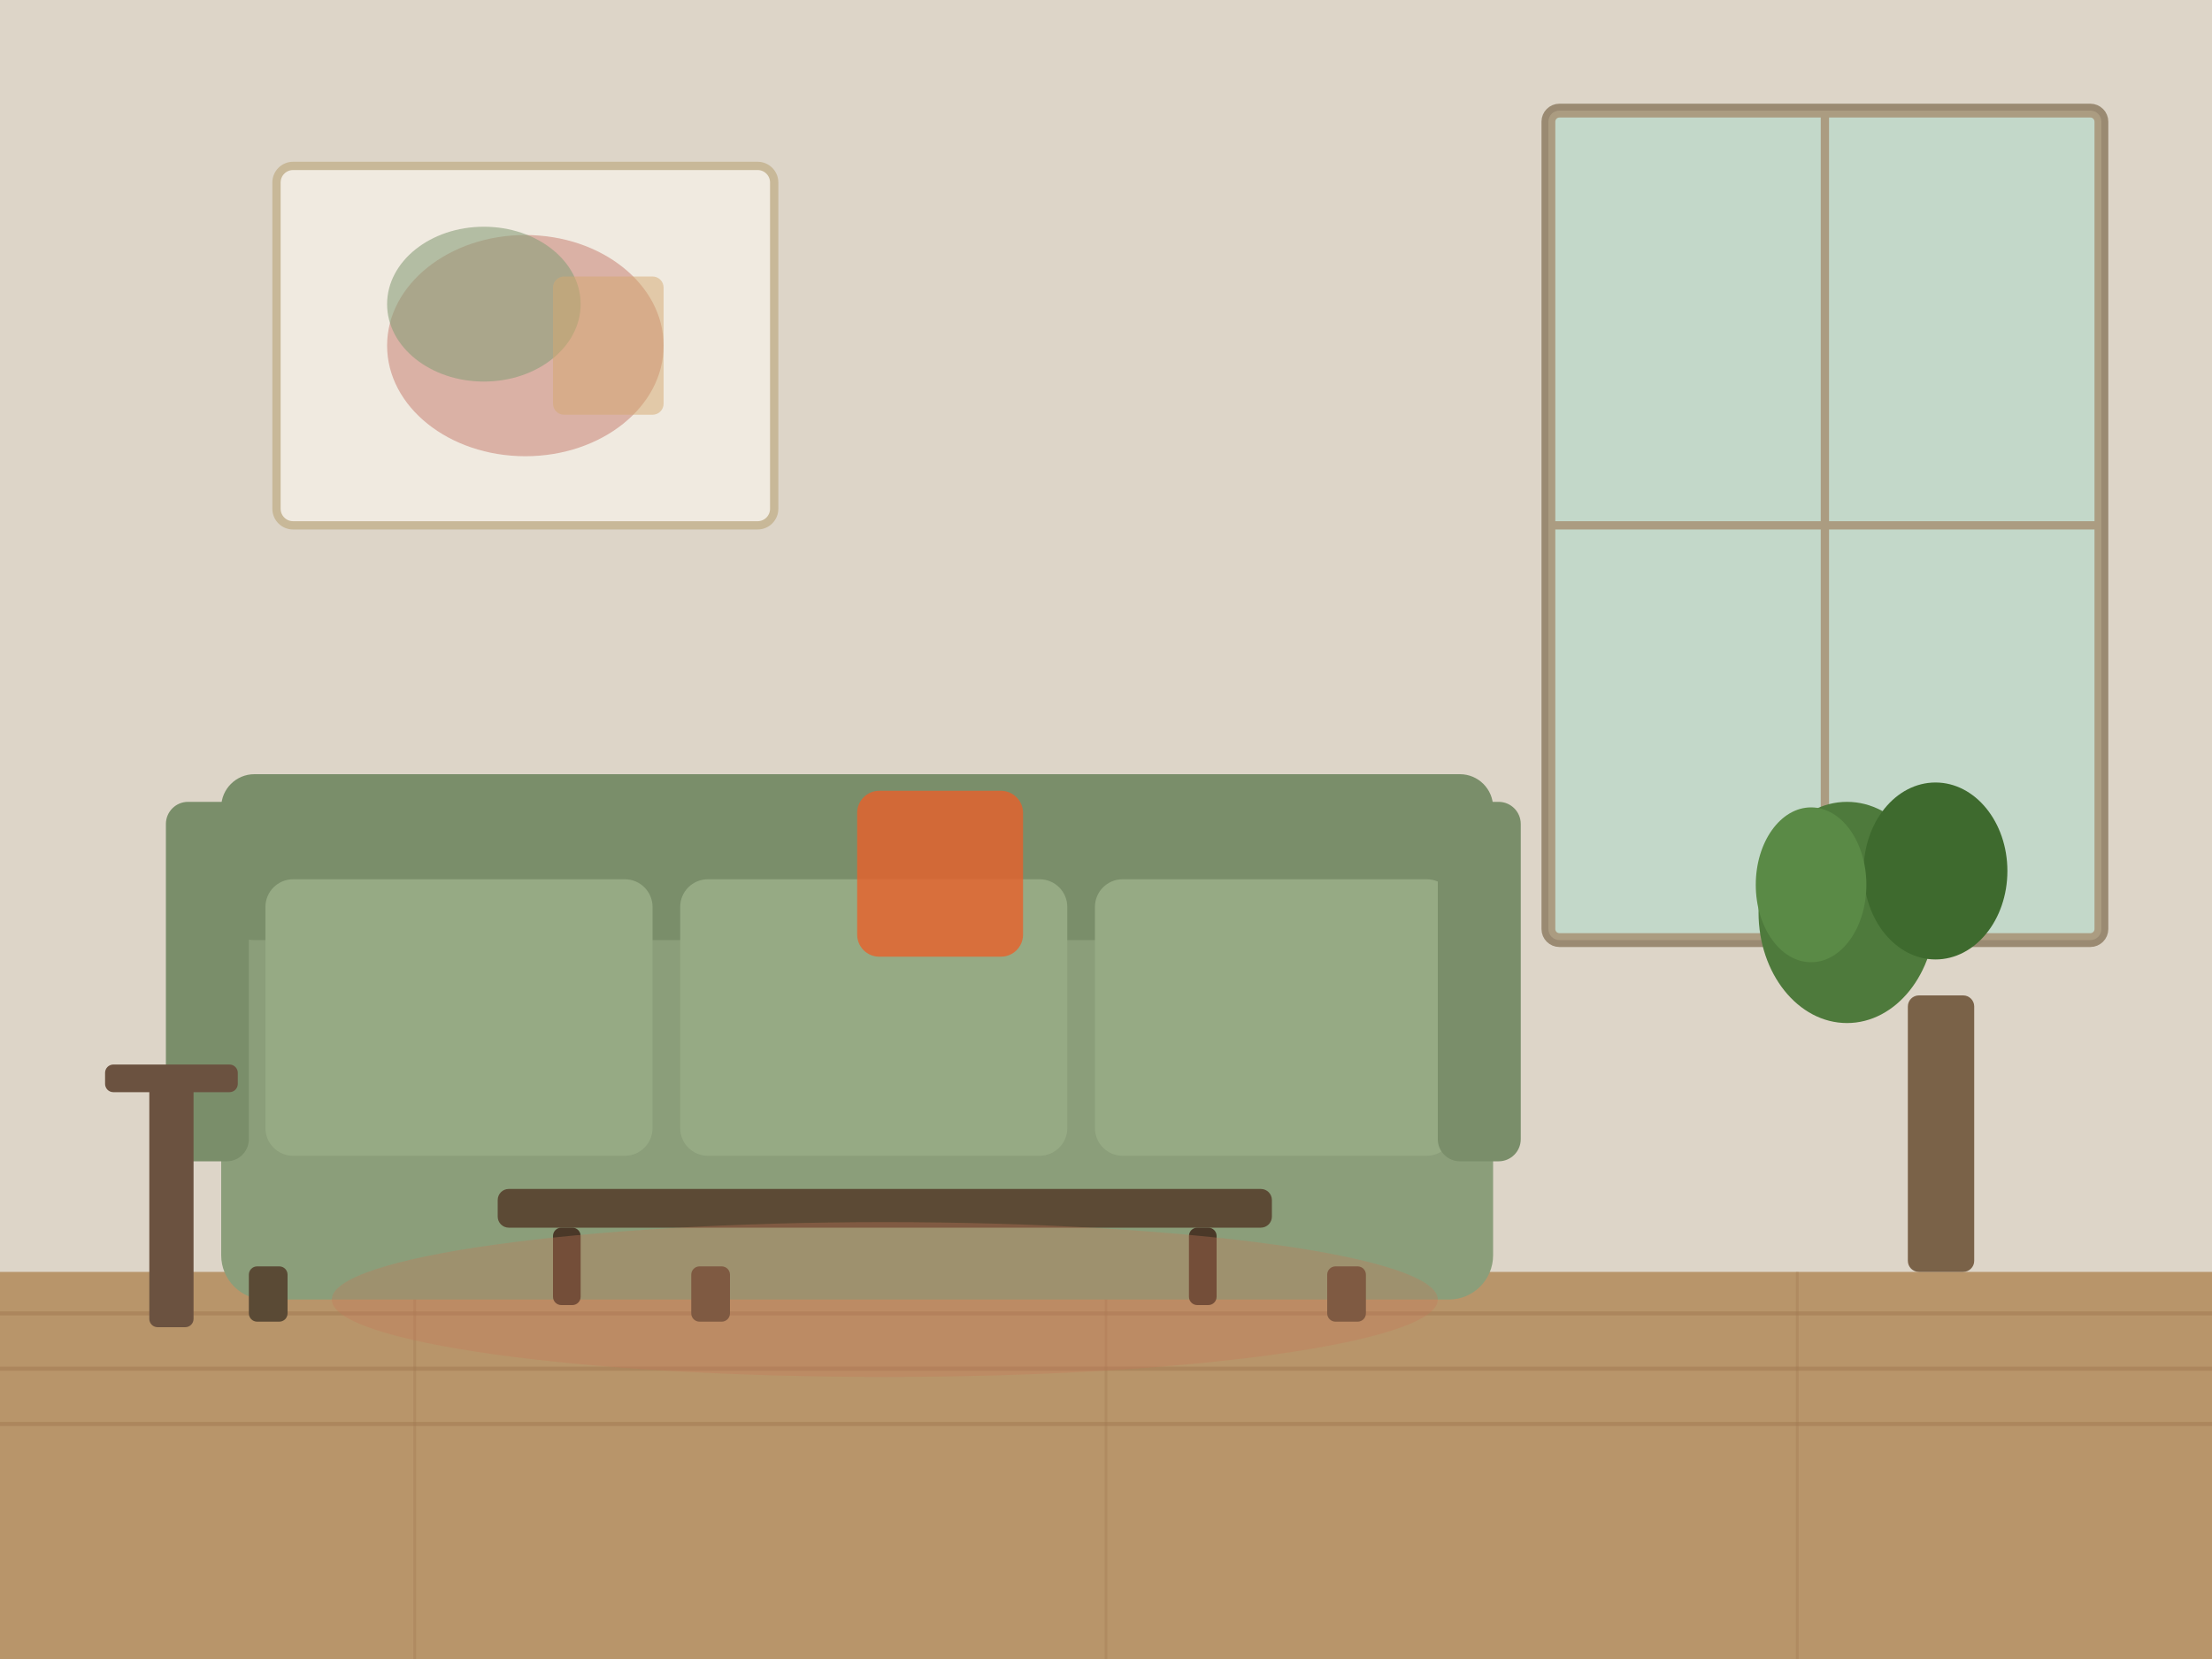
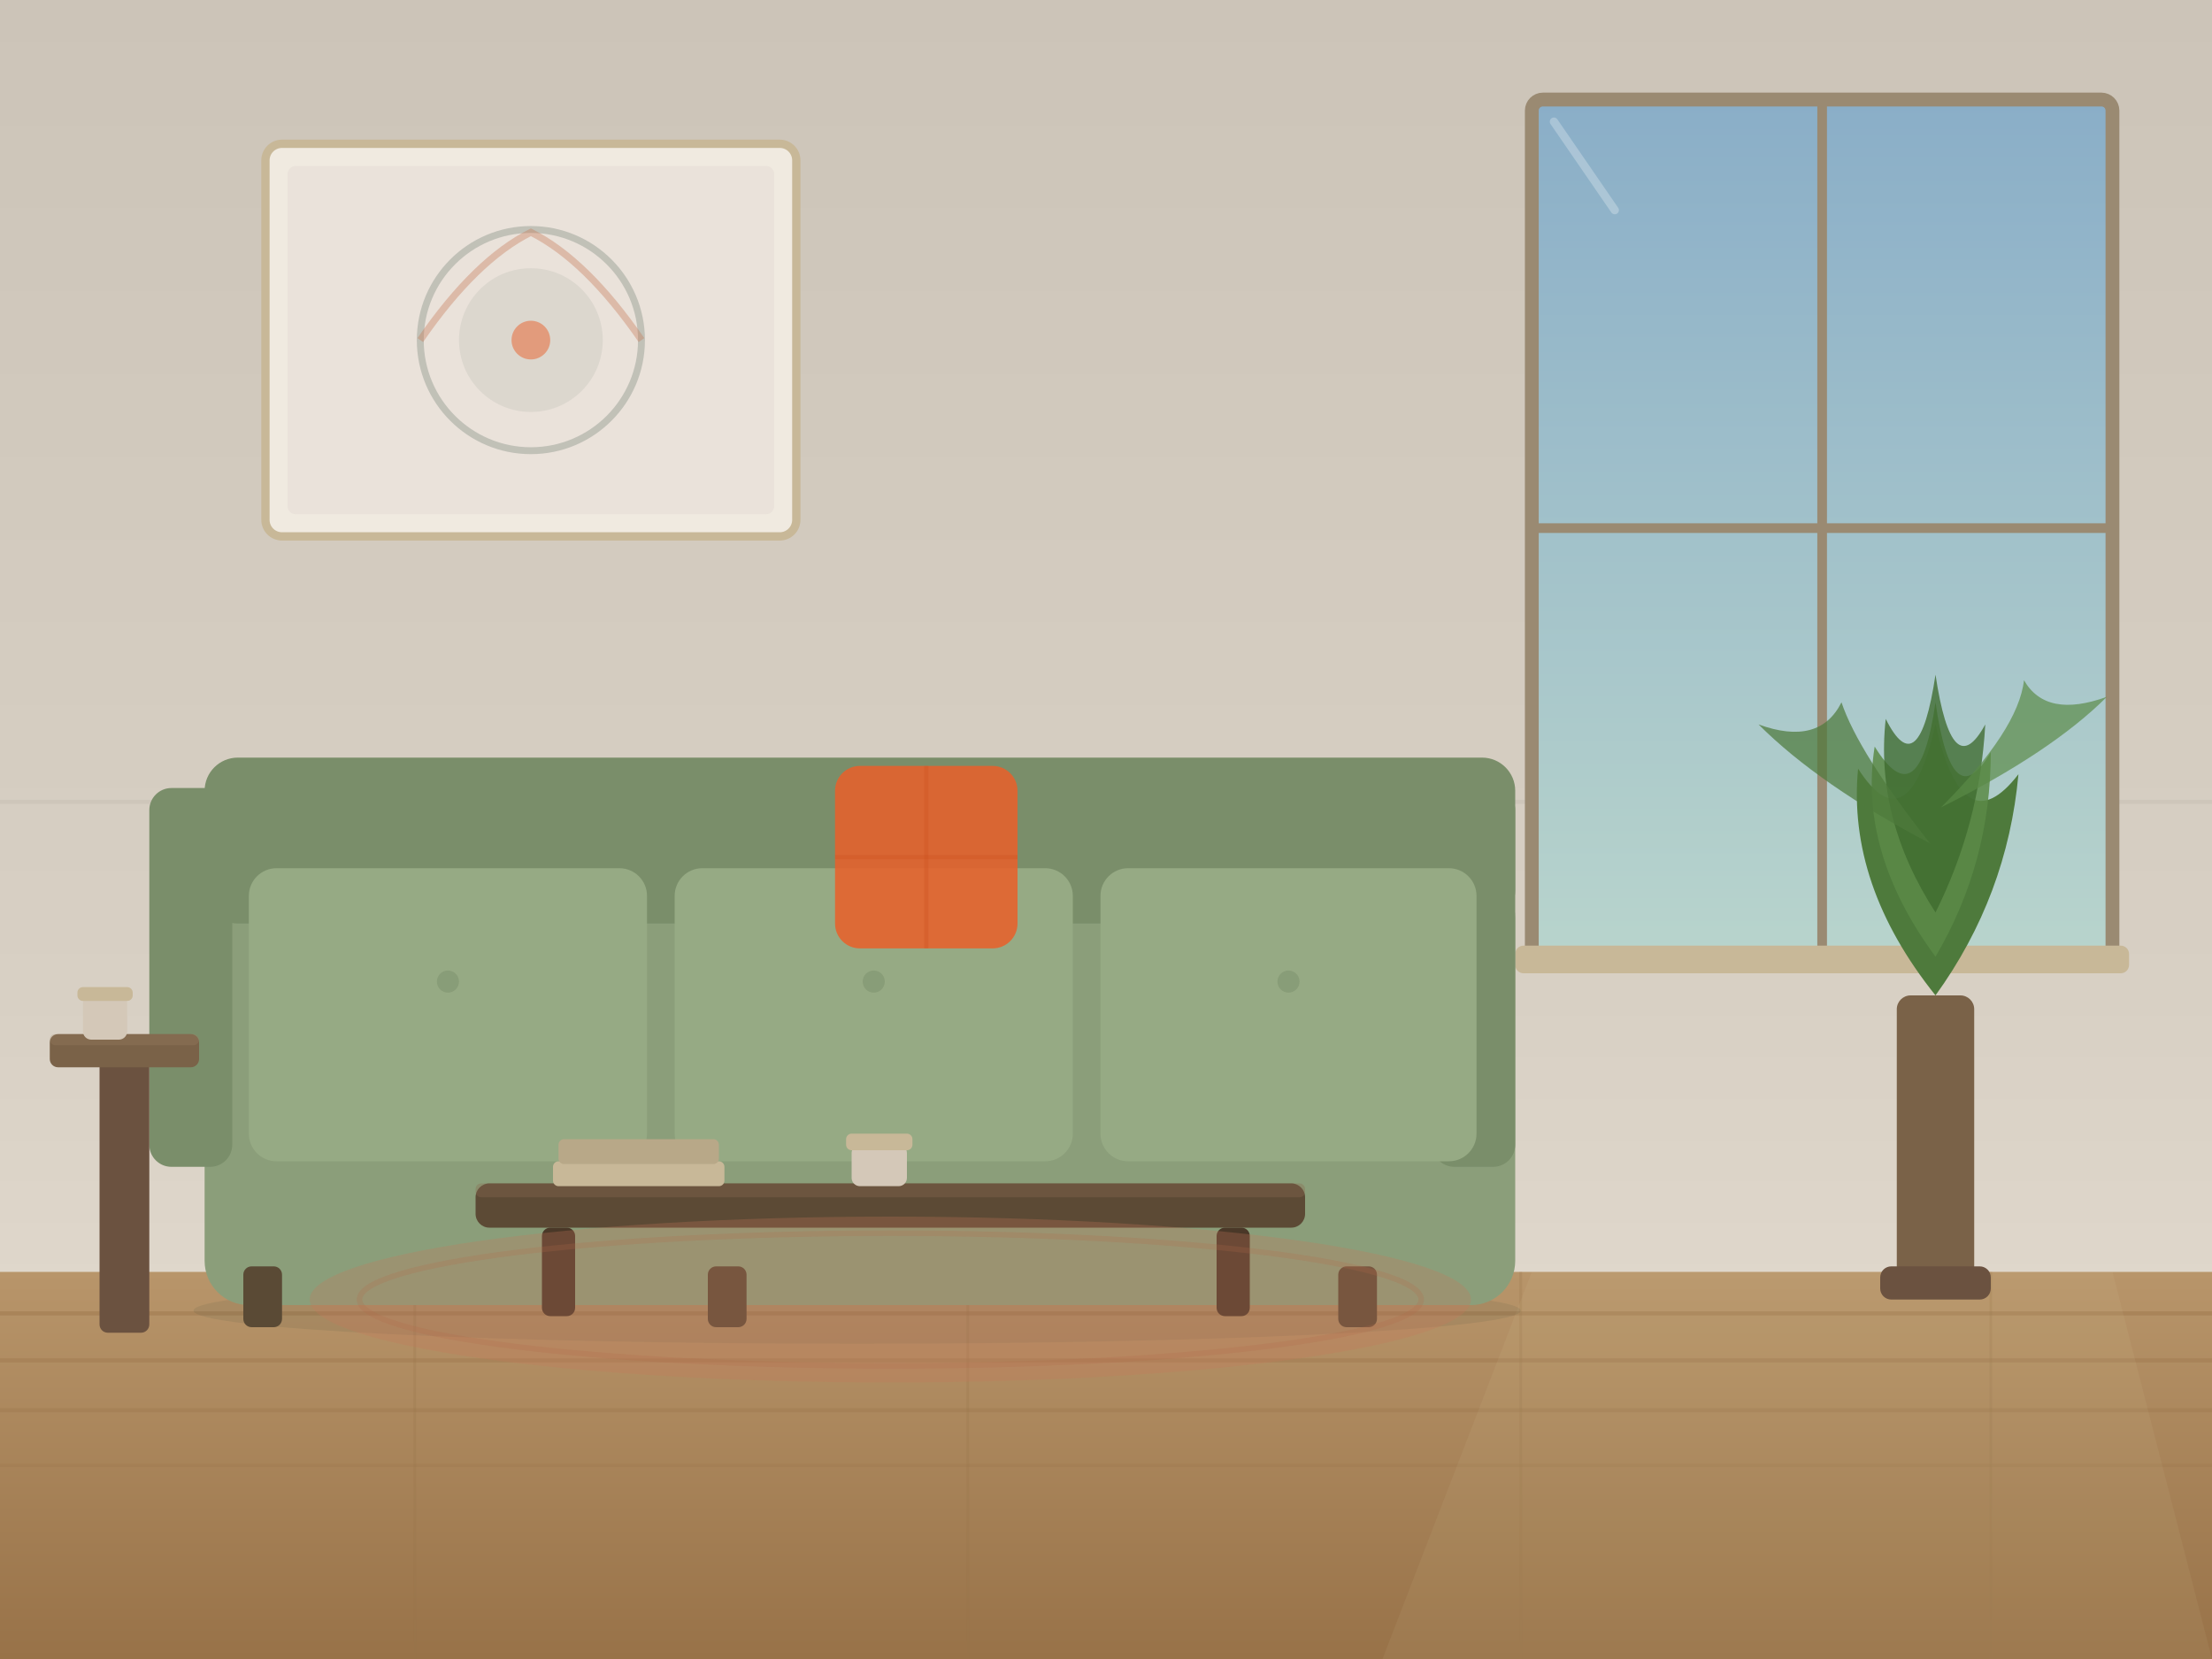
<svg xmlns="http://www.w3.org/2000/svg" viewBox="0 0 800 600" width="800" height="600">
-   <rect width="800" height="600" fill="#E8E0D4" />
-   <rect x="0" y="0" width="800" height="580" fill="#DDD5C8" />
-   <rect x="0" y="460" width="800" height="140" fill="#B8956A" />
-   <line x1="0" y1="475" x2="800" y2="475" stroke="#A07850" stroke-width="1.5" opacity="0.5" />
-   <line x1="0" y1="495" x2="800" y2="495" stroke="#A07850" stroke-width="1.5" opacity="0.5" />
-   <line x1="0" y1="515" x2="800" y2="515" stroke="#A07850" stroke-width="1.5" opacity="0.5" />
-   <line x1="150" y1="460" x2="150" y2="600" stroke="#A07850" stroke-width="1" opacity="0.35" />
-   <line x1="400" y1="460" x2="400" y2="600" stroke="#A07850" stroke-width="1" opacity="0.35" />
-   <line x1="650" y1="460" x2="650" y2="600" stroke="#A07850" stroke-width="1" opacity="0.35" />
-   <rect x="560" y="40" width="200" height="300" fill="#B8D4CC" rx="4" />
-   <rect x="560" y="40" width="200" height="300" fill="none" stroke="#9A8A72" stroke-width="5" rx="4" />
-   <line x1="660" y1="40" x2="660" y2="340" stroke="#9A8A72" stroke-width="3" />
-   <line x1="560" y1="190" x2="760" y2="190" stroke="#9A8A72" stroke-width="3" />
-   <rect x="560" y="40" width="200" height="300" fill="#F0E4C0" opacity="0.2" rx="4" />
-   <rect x="80" y="320" width="460" height="150" rx="16" fill="#8B9E7A" />
-   <rect x="80" y="280" width="460" height="60" rx="12" fill="#7A8E6A" />
-   <rect x="96" y="318" width="140" height="100" rx="10" fill="#96AA84" />
-   <rect x="246" y="318" width="140" height="100" rx="10" fill="#96AA84" />
-   <rect x="396" y="318" width="130" height="100" rx="10" fill="#96AA84" />
-   <rect x="60" y="290" width="30" height="130" rx="8" fill="#7A8E6A" />
-   <rect x="520" y="290" width="30" height="130" rx="8" fill="#7A8E6A" />
-   <rect x="90" y="458" width="14" height="20" rx="3" fill="#5A4A35" />
-   <rect x="250" y="458" width="14" height="20" rx="3" fill="#5A4A35" />
-   <rect x="480" y="458" width="14" height="20" rx="3" fill="#5A4A35" />
-   <rect x="180" y="430" width="280" height="14" rx="4" fill="#5C4A35" />
-   <rect x="200" y="444" width="10" height="28" rx="3" fill="#4A3828" />
-   <rect x="430" y="444" width="10" height="28" rx="3" fill="#4A3828" />
-   <rect x="690" y="360" width="24" height="100" rx="4" fill="#7A6248" />
-   <ellipse cx="668" cy="330" rx="32" ry="40" fill="#4E7A3C" />
-   <ellipse cx="700" cy="315" rx="26" ry="32" fill="#3E6A2E" />
-   <ellipse cx="655" cy="320" rx="20" ry="28" fill="#5A8A46" />
-   <rect x="100" y="60" width="180" height="130" rx="6" fill="#F0EAE0" />
-   <rect x="100" y="60" width="180" height="130" rx="6" fill="none" stroke="#C8B898" stroke-width="3" />
-   <ellipse cx="190" cy="125" rx="50" ry="40" fill="#C4786A" opacity="0.5" />
-   <ellipse cx="175" cy="110" rx="35" ry="28" fill="#8B9E7A" opacity="0.6" />
-   <rect x="200" y="100" width="40" height="50" rx="4" fill="#D4A870" opacity="0.5" />
-   <ellipse cx="320" cy="470" rx="200" ry="28" fill="#C47858" opacity="0.35" />
-   <rect x="310" y="286" width="60" height="60" rx="8" fill="#E8602A" opacity="0.8" />
-   <rect x="54" y="390" width="16" height="90" rx="3" fill="#6B5240" />
-   <rect x="38" y="385" width="48" height="10" rx="3" fill="#6B5240" />
+   <defs>
+     <linearGradient id="wall-l" x1="0" y1="0" x2="0" y2="1">
+       <stop offset="0%" stop-color="#CCC4B8" />
+       <stop offset="60%" stop-color="#D8D0C4" />
+       <stop offset="100%" stop-color="#E8E0D4" />
+     </linearGradient>
+     <linearGradient id="floor-l" x1="0" y1="0" x2="0" y2="1">
+       <stop offset="0%" stop-color="#B8956A" />
+       <stop offset="100%" stop-color="#987248" />
+     </linearGradient>
+     <linearGradient id="win-l" x1="0" y1="0" x2="0" y2="1">
+       <stop offset="0%" stop-color="#8AAEC8" />
+       <stop offset="100%" stop-color="#B8D4CC" />
+     </linearGradient>
+   </defs>
+   <rect width="800" height="600" fill="url(#wall-l)" />
+   <line x1="0" y1="290" x2="800" y2="290" stroke="#C0B8AC" stroke-width="1.5" opacity="0.35" />
+   <rect x="0" y="460" width="800" height="140" fill="url(#floor-l)" />
+   <line x1="0" y1="475" x2="800" y2="475" stroke="#987248" stroke-width="1.5" opacity="0.42" />
+   <line x1="0" y1="492" x2="800" y2="492" stroke="#987248" stroke-width="1.5" opacity="0.36" />
+   <line x1="0" y1="510" x2="800" y2="510" stroke="#987248" stroke-width="1.5" opacity="0.3" />
+   <line x1="0" y1="530" x2="800" y2="530" stroke="#987248" stroke-width="1.2" opacity="0.25" />
+   <line x1="150" y1="460" x2="150" y2="600" stroke="#987248" stroke-width="1" opacity="0.26" />
+   <line x1="350" y1="460" x2="350" y2="600" stroke="#987248" stroke-width="1" opacity="0.26" />
+   <line x1="550" y1="460" x2="550" y2="600" stroke="#987248" stroke-width="1" opacity="0.26" />
+   <line x1="720" y1="460" x2="720" y2="600" stroke="#987248" stroke-width="1" opacity="0.26" />
+   <rect x="554" y="36" width="210" height="310" rx="4" fill="url(#win-l)" />
+   <rect x="554" y="36" width="210" height="310" fill="none" stroke="#9A8A72" stroke-width="5" rx="4" />
+   <line x1="659" y1="36" x2="659" y2="346" stroke="#9A8A72" stroke-width="3.5" />
+   <line x1="554" y1="191" x2="764" y2="191" stroke="#9A8A72" stroke-width="3.5" />
+   <line x1="562" y1="44" x2="584" y2="76" stroke="white" stroke-width="3" opacity="0.26" stroke-linecap="round" />
+   <rect x="548" y="342" width="222" height="10" rx="3" fill="#C8B898" />
+   <path d="M554 460 L764 460 L800 600 L500 600 Z" fill="#F0E8C0" opacity="0.06" />
+   <ellipse cx="310" cy="474" rx="240" ry="12" fill="#1E3A2F" opacity="0.09" />
+   <rect x="74" y="316" width="474" height="156" rx="16" fill="#8B9E7A" />
+   <rect x="74" y="274" width="474" height="60" rx="12" fill="#7A8E6A" />
+   <rect x="54" y="285" width="30" height="137" rx="8" fill="#7A8E6A" />
+   <rect x="518" y="285" width="30" height="137" rx="8" fill="#7A8E6A" />
+   <rect x="90" y="314" width="144" height="106" rx="10" fill="#96AA84" />
+   <rect x="244" y="314" width="144" height="106" rx="10" fill="#96AA84" />
+   <rect x="398" y="314" width="136" height="106" rx="10" fill="#96AA84" />
+   <circle cx="162" cy="355" r="4" fill="#7A8E6A" opacity="0.48" />
+   <circle cx="316" cy="355" r="4" fill="#7A8E6A" opacity="0.48" />
+   <circle cx="466" cy="355" r="4" fill="#7A8E6A" opacity="0.48" />
+   <rect x="88" y="458" width="14" height="22" rx="3" fill="#5A4A35" />
+   <rect x="256" y="458" width="14" height="22" rx="3" fill="#5A4A35" />
+   <rect x="484" y="458" width="14" height="22" rx="3" fill="#5A4A35" />
+   <rect x="302" y="277" width="66" height="66" rx="9" fill="#E8602A" opacity="0.86" />
+   <line x1="302" y1="310" x2="368" y2="310" stroke="#C84A1A" stroke-width="1.5" opacity="0.28" />
+   <line x1="335" y1="277" x2="335" y2="343" stroke="#C84A1A" stroke-width="1.5" opacity="0.28" />
+   <rect x="172" y="428" width="300" height="16" rx="5" fill="#5C4A35" />
+   <rect x="172" y="428" width="300" height="5" rx="2" fill="#8A6A50" opacity="0.35" />
+   <rect x="196" y="444" width="12" height="32" rx="3" fill="#4A3828" />
+   <rect x="440" y="444" width="12" height="32" rx="3" fill="#4A3828" />
+   <rect x="200" y="420" width="62" height="9" rx="2" fill="#C8B898" />
+   <rect x="202" y="412" width="58" height="9" rx="2" fill="#B8A888" />
+   <rect x="308" y="414" width="20" height="15" rx="3" fill="#D4C8B8" />
+   <rect x="306" y="410" width="24" height="6" rx="2" fill="#C8B898" />
+   <ellipse cx="322" cy="470" rx="210" ry="30" fill="#C47858" opacity="0.28" />
+   <ellipse cx="322" cy="470" rx="192" ry="24" fill="none" stroke="#B06848" stroke-width="2" opacity="0.22" />
+   <rect x="686" y="360" width="28" height="104" rx="5" fill="#7A6248" />
+   <rect x="680" y="458" width="40" height="12" rx="4" fill="#6B5240" />
+   <path d="M700 360 Q668 320 672 278 Q690 306 700 262 Q710 306 730 280 Q726 324 700 360Z" fill="#4E7A3C" />
+   <path d="M700 346 Q672 308 678 270 Q694 296 700 254 Q706 296 720 272 Q720 312 700 346Z" fill="#5A8A46" opacity="0.85" />
+   <path d="M700 330 Q678 296 682 260 Q694 284 700 244 Q706 284 718 262 Q716 298 700 330Z" fill="#3E6A2E" opacity="0.78" />
+   <path d="M698 305 Q658 284 636 262 Q658 270 666 254 Q672 272 698 305Z" fill="#4E7A3C" opacity="0.72" />
+   <path d="M702 292 Q742 272 762 252 Q740 260 732 246 Q730 264 702 292Z" fill="#5A8A46" opacity="0.68" />
+   <rect x="96" y="52" width="192" height="142" rx="6" fill="#F0EAE0" />
+   <rect x="96" y="52" width="192" height="142" fill="none" stroke="#C8B898" stroke-width="3" rx="6" />
+   <rect x="104" y="60" width="176" height="126" rx="3" fill="#E8E0D8" opacity="0.8" />
+   <circle cx="192" cy="123" r="40" fill="none" stroke="#1E3A2F" stroke-width="2.5" opacity="0.2" />
+   <circle cx="192" cy="123" r="26" fill="#1E3A2F" opacity="0.07" />
+   <path d="M152 123 Q172 94 192 84 Q212 94 232 123" fill="none" stroke="#C47858" stroke-width="2.5" opacity="0.38" />
+   <circle cx="192" cy="123" r="7" fill="#E8602A" opacity="0.5" />
+   <rect x="36" y="380" width="18" height="102" rx="3" fill="#6B5240" />
+   <rect x="18" y="374" width="54" height="12" rx="3" fill="#7A6248" />
+   <rect x="18" y="374" width="54" height="4" rx="2" fill="#9A8060" opacity="0.3" />
+   <rect x="30" y="360" width="16" height="16" rx="3" fill="#D4C8B8" />
+   <rect x="28" y="357" width="20" height="5" rx="2" fill="#C8B898" />
</svg>
